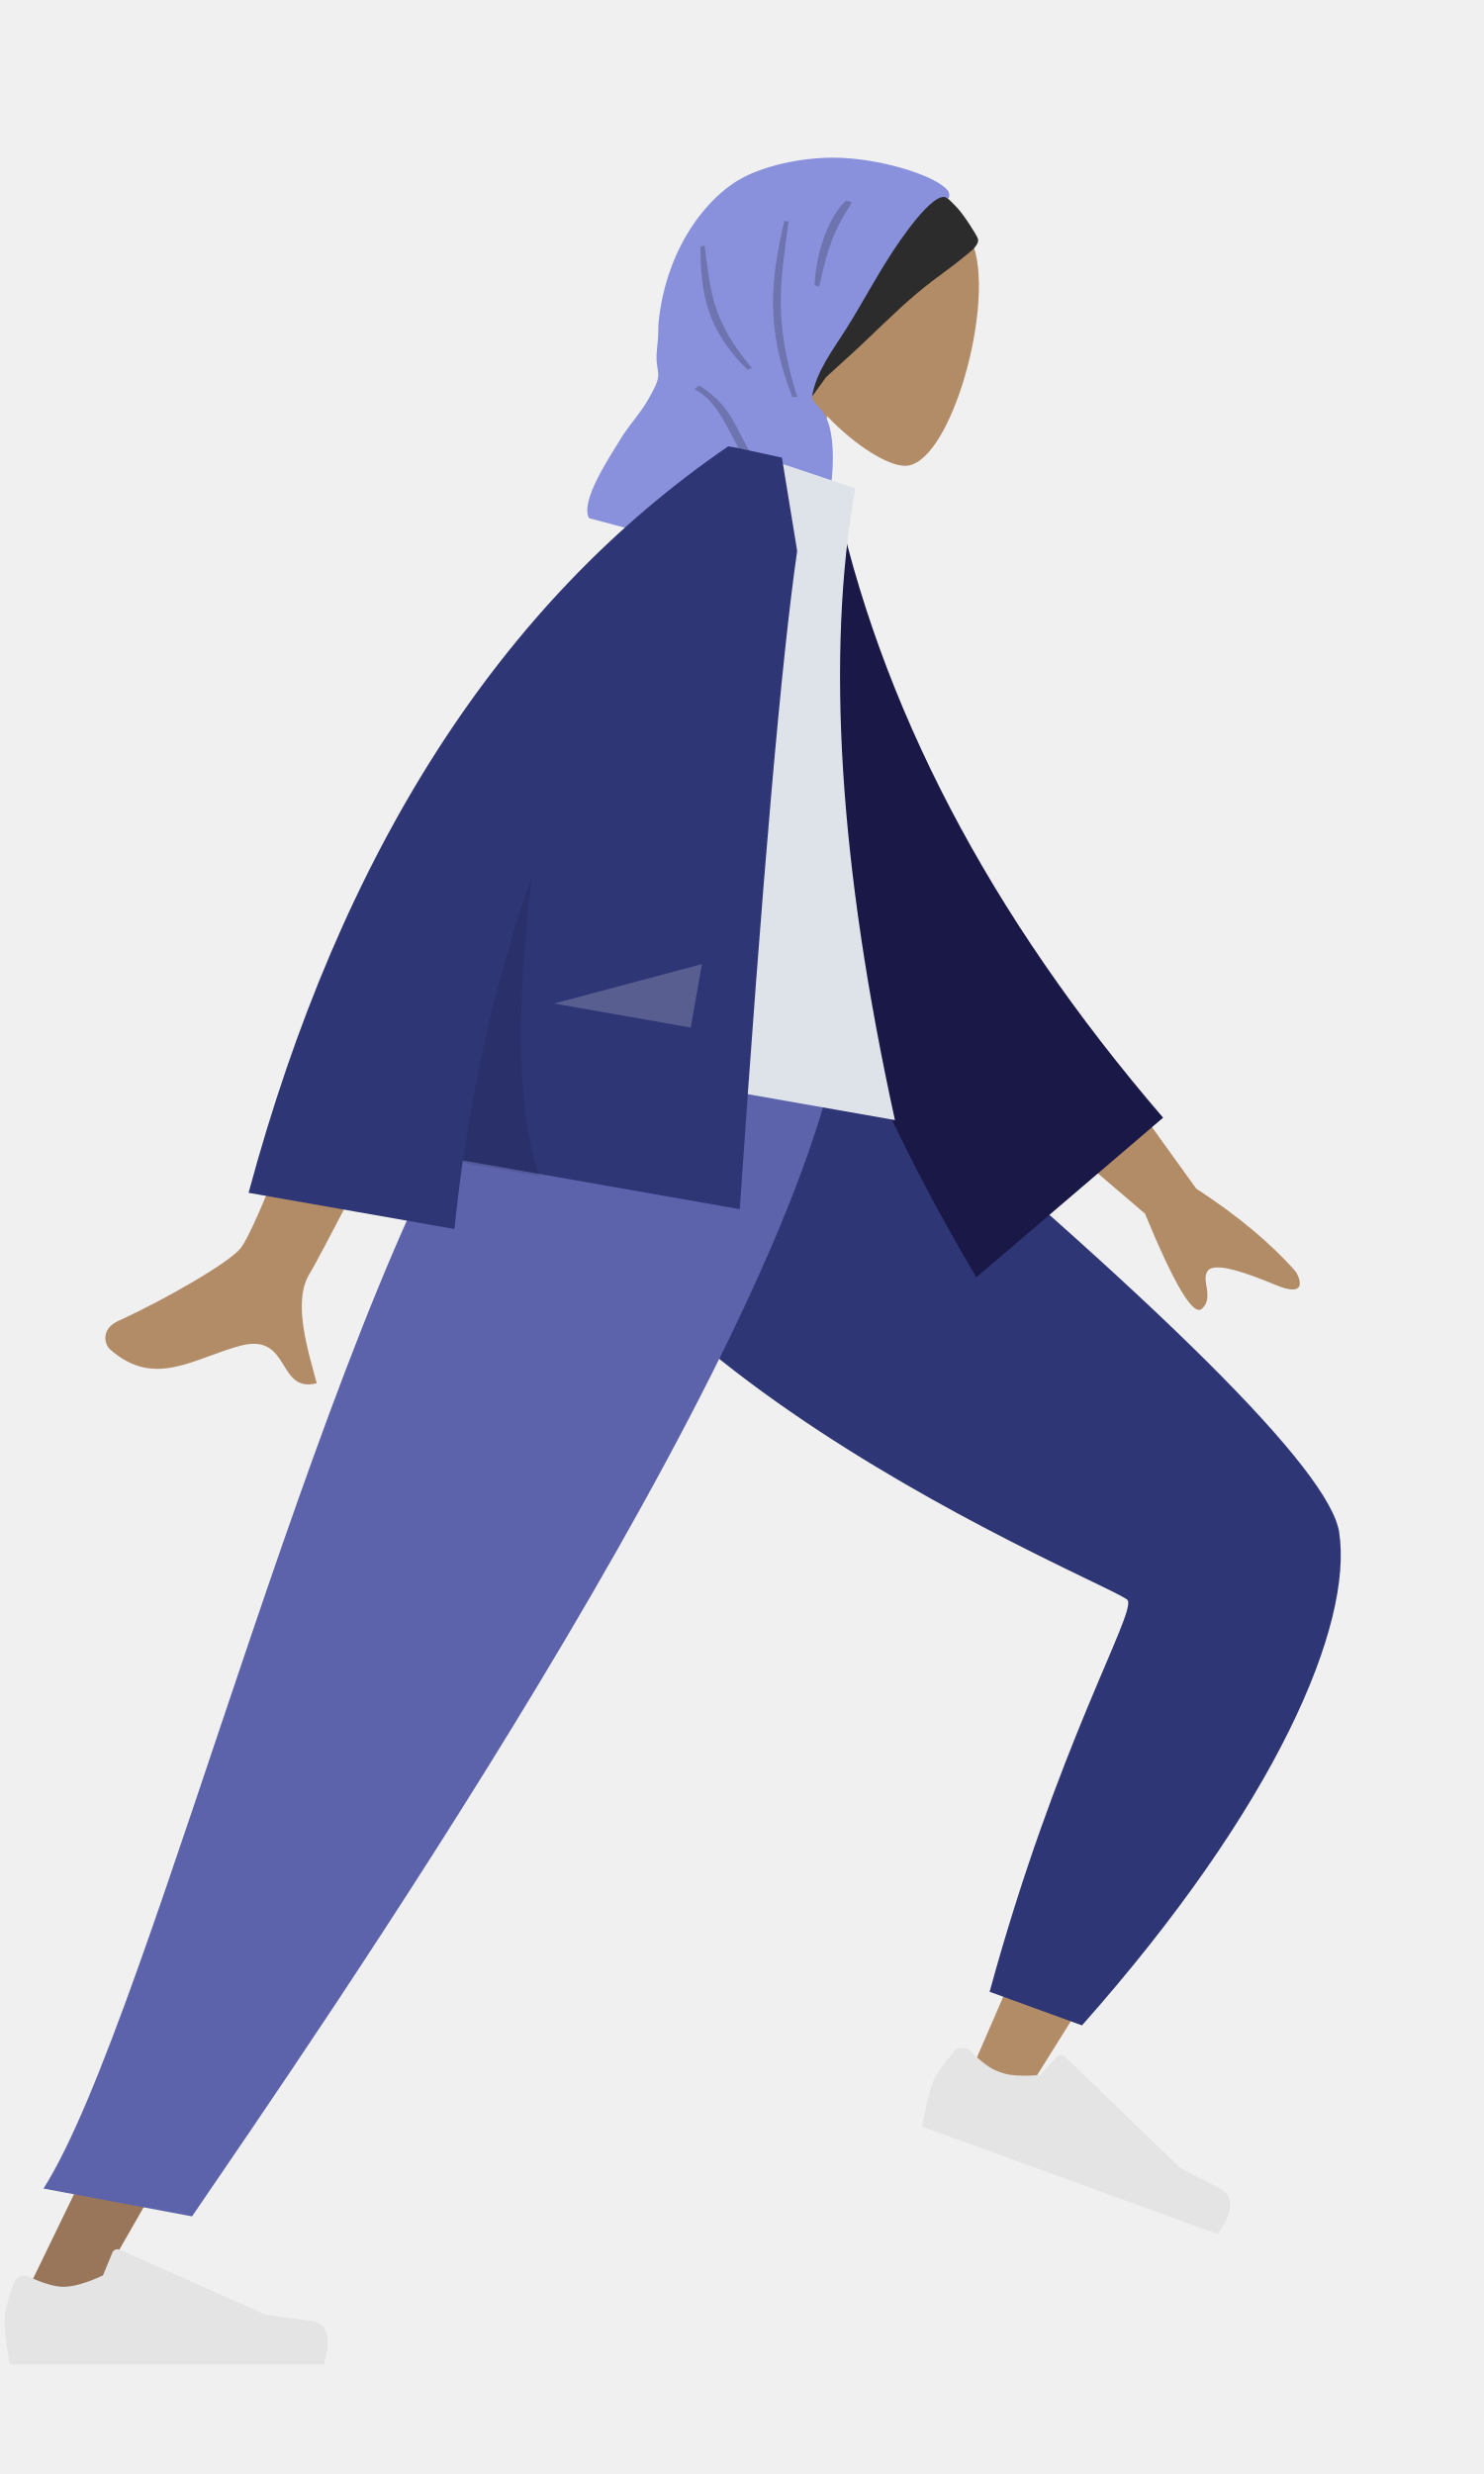
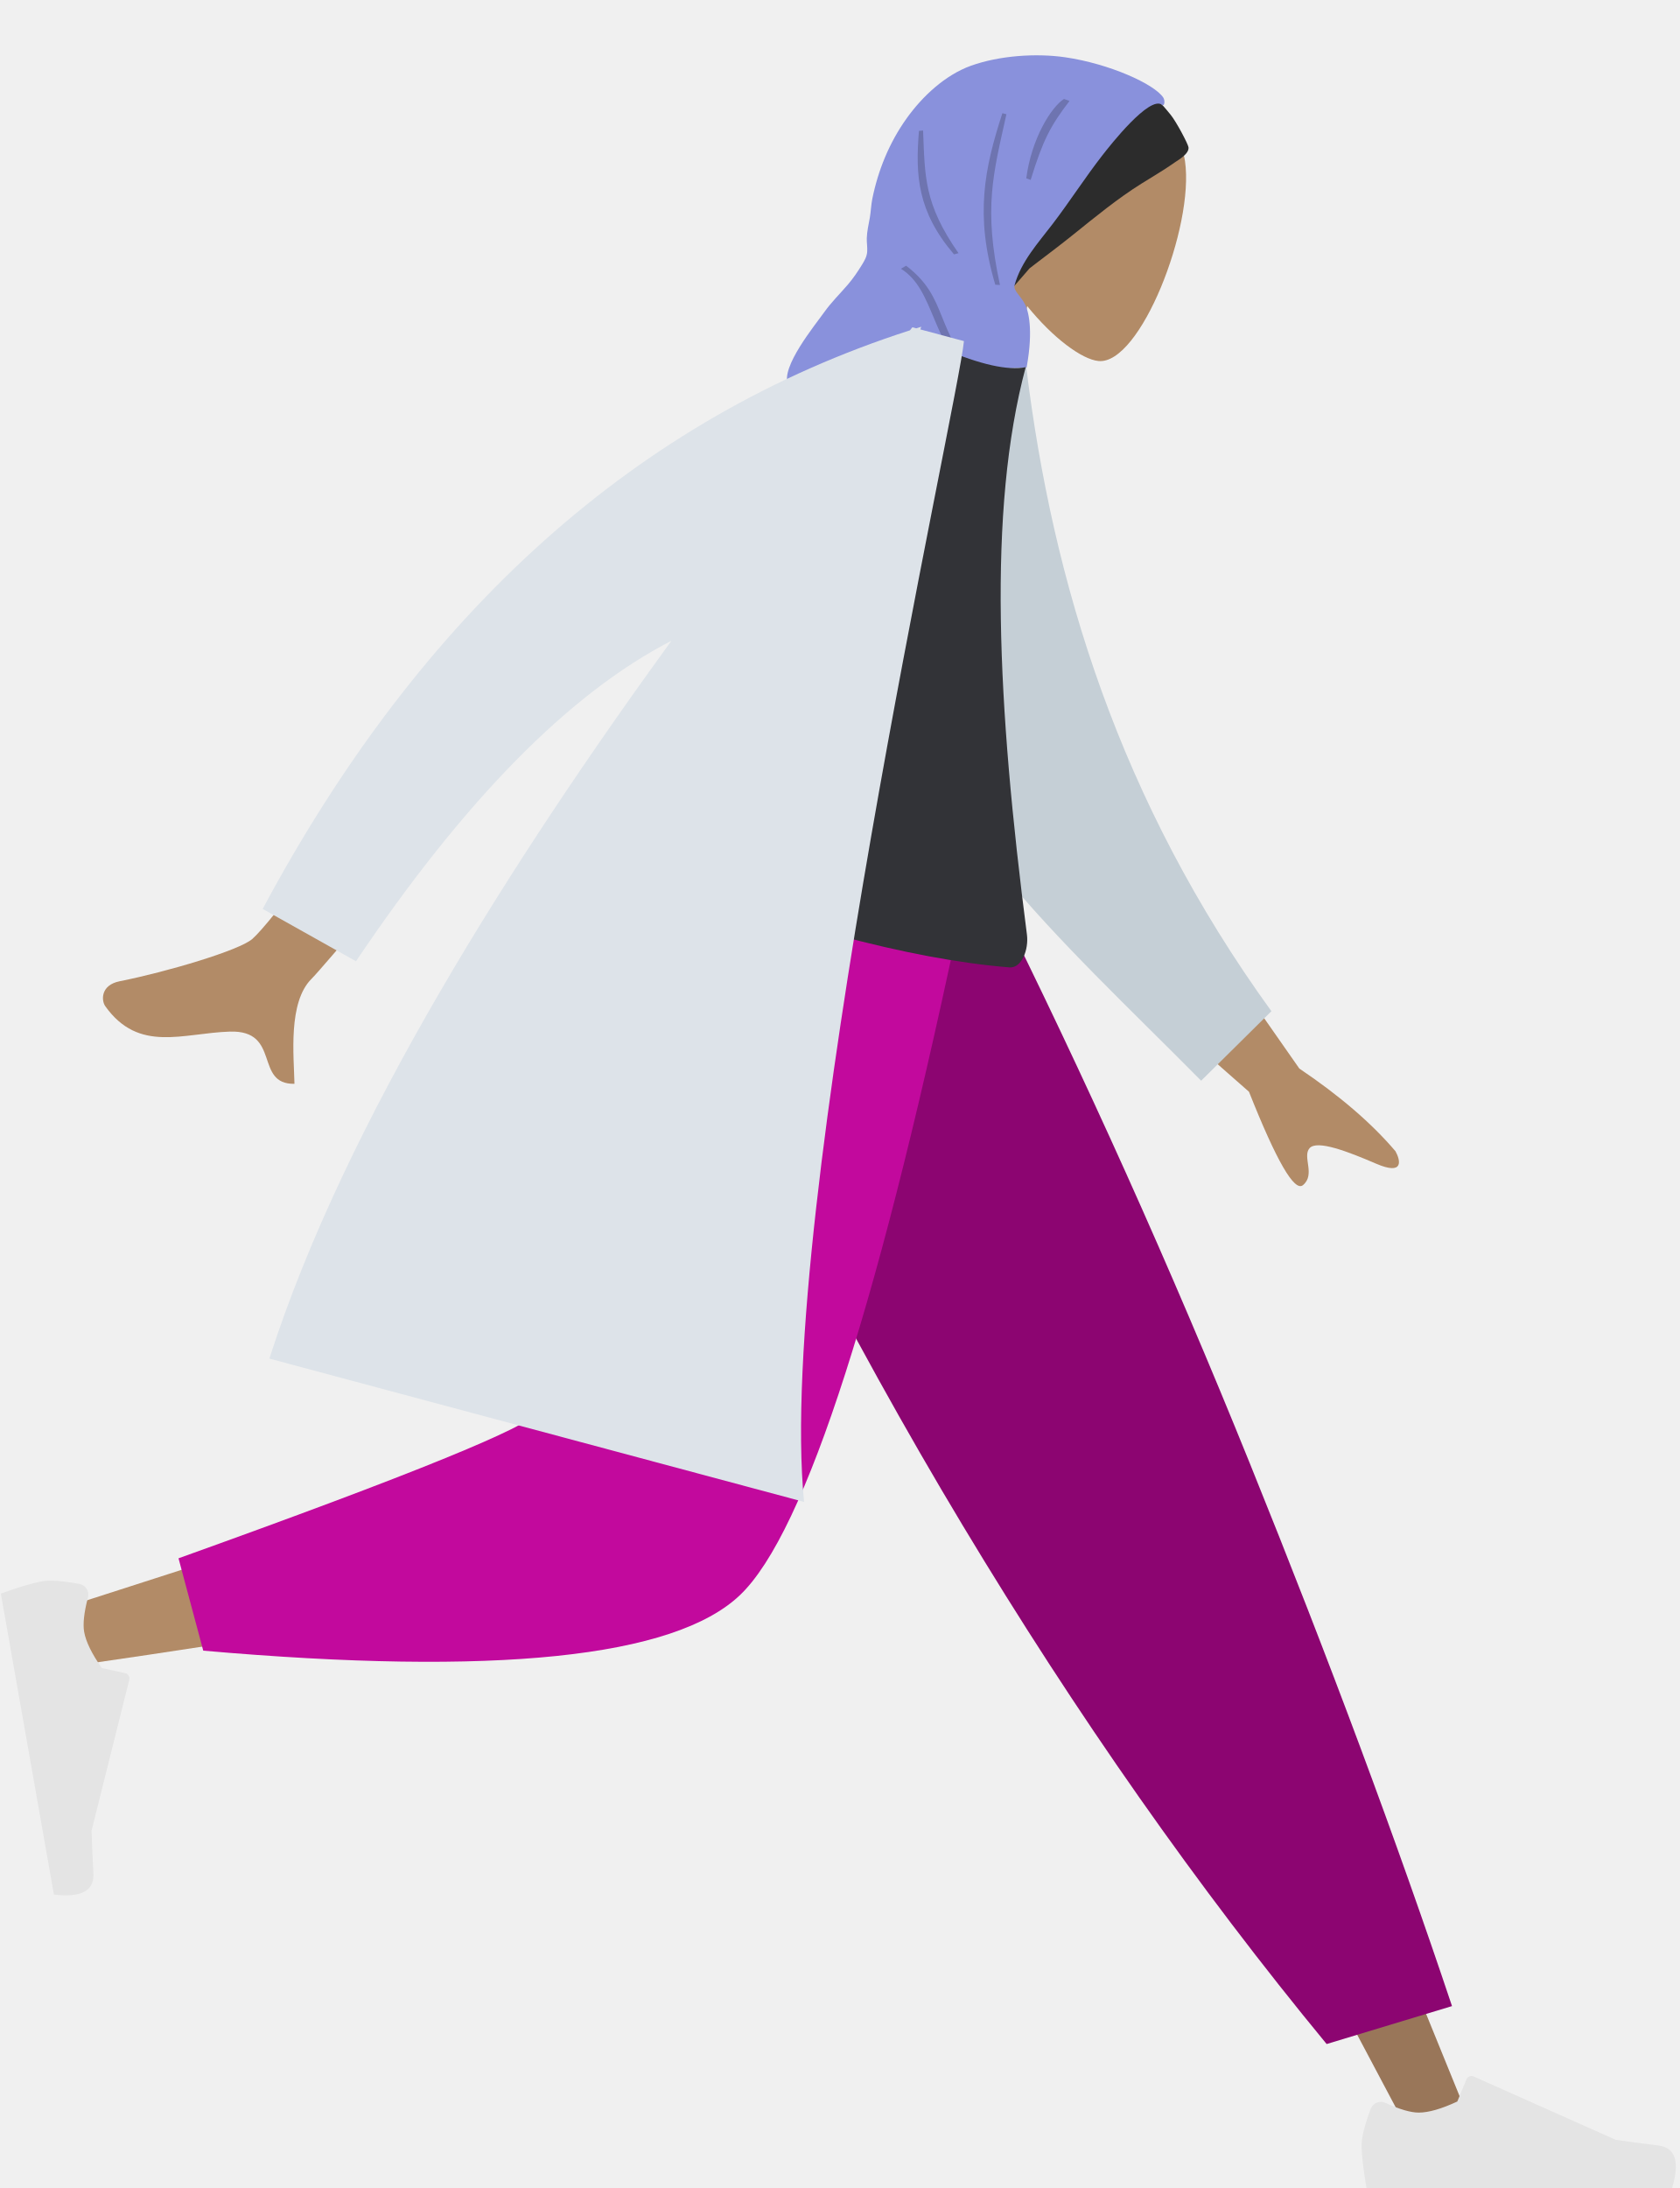
- <svg xmlns="http://www.w3.org/2000/svg" width="150" height="250" viewBox="0 0 197 300" fill="none">
-   <path fill-rule="evenodd" clip-rule="evenodd" d="M103.322 31.861C101.068 27.121 100.112 21.795 101.907 16.593C107.081 1.606 127.451 10.654 129.519 19.469C131.587 28.285 125.845 47.707 120.127 47.655C117.846 47.634 113.665 45.073 109.788 41.051L107.18 62.35L90.042 57.768L103.322 31.861Z" fill="#B28B67" />
-   <path fill-rule="evenodd" clip-rule="evenodd" d="M127.02 13.357C126.691 13.018 126.002 12.304 125.634 12.014C125.547 11.945 124.99 11.269 124.969 11.27C124.4 11.306 122.714 11.552 122.434 12.079C122.402 12.116 122.372 12.151 122.343 12.181C122.025 12.512 121.721 12.859 121.425 13.212C120.776 13.988 120.172 14.819 119.586 15.647C118.445 17.26 117.38 18.938 116.36 20.632C115.321 22.357 114.357 24.125 113.343 25.864C111.884 28.367 110.237 30.749 108.783 33.252C107.855 34.851 107.128 36.525 106.774 38.33C106.769 38.352 106.765 38.373 106.761 38.395C106.759 38.404 106.758 38.414 106.756 38.423C106.704 38.701 106.66 38.982 106.626 39.267C106.598 39.51 106.569 39.755 106.543 40C107.566 38.85 108.467 37.523 109.38 36.279C109.469 36.157 109.556 36.034 109.642 35.909C109.892 35.674 110.144 35.442 110.399 35.212C112.002 33.758 113.608 32.312 115.173 30.814C117.988 28.119 120.804 25.352 123.91 23.017C124.828 22.328 125.758 21.656 126.668 20.957C127.187 20.56 127.697 20.151 128.198 19.73C128.556 19.429 130.027 18.439 129.828 17.555C129.726 17.102 127.875 14.237 127.02 13.357Z" fill="#2C2C2C" />
-   <path fill-rule="evenodd" clip-rule="evenodd" d="M125.738 12.104C126.085 12.335 126.112 11.491 125.818 11.113C124.452 9.36 118.029 7.139 112.012 6.798C107.982 6.569 103.012 7.354 99.282 9.073C95.919 10.623 93.045 13.78 91.122 17.059C89.102 20.502 87.907 24.334 87.453 28.297C87.353 29.168 87.408 30.037 87.338 30.897C87.258 31.864 87.106 32.776 87.166 33.754C87.203 34.352 87.371 34.975 87.379 35.569C87.389 36.248 87.124 36.802 86.82 37.409C86.327 38.397 85.782 39.37 85.139 40.268C84.172 41.617 83.111 42.838 82.264 44.279C81.137 46.197 76.94 52.295 78.192 54.598L111.411 63.48C111.187 60.976 109.397 57.62 109.544 55.043C109.631 53.525 110.332 50.346 110.331 50.224C110.967 44.866 110.167 42.013 109.492 40.874C108.816 39.735 107.671 39.135 107.816 38.342C108.417 35.066 110.518 32.335 112.257 29.592C114.33 26.323 116.129 22.887 118.233 19.639C119.165 18.201 123.934 10.909 125.738 12.104Z" fill="#8991DC" />
-   <path fill-rule="evenodd" clip-rule="evenodd" d="M113.097 12.679C110.778 16.317 109.939 18.365 108.751 23.865L108.137 23.7C108.364 18.271 110.68 13.723 112.325 12.473L113.097 12.679ZM93.54 18.438C94.355 24.723 94.521 28.35 99.809 34.674L99.211 34.892C93.725 29.496 93.015 24.62 92.986 18.542L93.54 18.438ZM104.678 15.241C103.58 23.56 102.657 28.232 105.82 38.498L105.184 38.521C101.555 29.348 102.331 22.861 104.117 15.139L104.678 15.241ZM92.168 37.478L92.835 37.002C99.118 40.984 97.163 45.213 104.598 52.014L103.758 52.258C97.031 47.114 97.059 39.948 92.168 37.478Z" fill="black" fill-opacity="0.2" />
-   <path fill-rule="evenodd" clip-rule="evenodd" d="M68.388 123.05C69.721 141.23 155.637 194.753 156.138 196.254C156.361 196.922 147.447 218.02 129.396 259.549L136.906 262.464C164.593 218.482 177.726 194.147 176.304 189.461C174.268 182.751 152.047 160.679 109.643 123.243L68.388 123.05Z" fill="#B28B67" />
-   <path fill-rule="evenodd" clip-rule="evenodd" d="M131.372 250.17L143.634 254.628C169.49 225.491 179.625 201.451 177.777 189.202C176.545 181.036 154.401 159 111.346 123.095L67.508 123.095C69.004 165.196 148.637 196.415 149.702 198.209C150.767 200.003 140.285 217.574 131.372 250.17Z" fill="#2F3676" />
-   <path fill-rule="evenodd" clip-rule="evenodd" d="M126.636 258.119C125.102 259.911 124.148 261.322 123.772 262.351C123.316 263.604 122.858 265.507 122.4 268.062C123.854 268.59 136.919 273.338 161.596 282.305C163.842 279.31 163.916 277.28 161.819 276.214C159.723 275.148 157.988 274.243 156.615 273.5L141.356 258.763C141.062 258.479 140.594 258.487 140.31 258.781C140.305 258.786 140.3 258.791 140.296 258.796L138.09 261.209C135.713 261.418 133.889 261.292 132.619 260.831C131.587 260.456 130.314 259.521 128.799 258.027L128.799 258.027C128.218 257.454 127.281 257.461 126.707 258.042C126.682 258.067 126.659 258.093 126.636 258.119Z" fill="#E4E4E4" />
-   <path fill-rule="evenodd" clip-rule="evenodd" d="M78.266 123.05L39.993 214.819L2.376 292.401H11.251L108.35 123.05H78.266Z" fill="#997659" />
-   <path fill-rule="evenodd" clip-rule="evenodd" d="M1.845 288.82C1.018 291.026 0.604 292.677 0.604 293.772C0.604 295.104 0.826 297.048 1.271 299.604C2.818 299.604 16.724 299.604 42.988 299.604C44.072 296.024 43.446 294.092 41.11 293.806C38.775 293.521 36.834 293.263 35.289 293.033L15.9 284.4C15.527 284.234 15.089 284.401 14.923 284.774C14.92 284.78 14.918 284.787 14.915 284.793L13.669 287.813C11.506 288.82 9.749 289.324 8.398 289.324C7.299 289.324 5.782 288.881 3.847 287.995L3.847 287.995C3.104 287.655 2.226 287.981 1.886 288.722C1.871 288.754 1.858 288.787 1.845 288.82Z" fill="#E4E4E4" />
-   <path fill-rule="evenodd" clip-rule="evenodd" d="M5.773 276.284L25.494 279.978C40.741 257.589 104.553 165.786 111.55 123.05H67.648C44.283 153.944 20.307 253.525 5.773 276.284Z" fill="#5C63AB" />
-   <path fill-rule="evenodd" clip-rule="evenodd" d="M141.715 119.836L158.794 143.578C164.346 147.193 168.765 150.884 172.053 154.651C172.732 155.842 173.319 157.998 169.419 156.393C165.52 154.788 161.346 153.275 160.35 154.459C159.355 155.643 161.245 158.059 159.531 159.536C158.388 160.521 155.875 156.306 151.991 146.892L132.769 130.478L141.715 119.836ZM49.636 106.557L64.845 109.295C50.092 137.954 42.177 153.146 41.1 154.869C38.677 158.745 41.121 165.729 42.042 169.412C36.683 170.759 38.665 162.628 31.884 164.438C25.695 166.09 20.493 170.142 14.605 164.905C13.881 164.261 13.324 162.218 15.736 161.123C21.743 158.395 30.601 153.328 32.018 151.396C33.951 148.762 39.823 133.816 49.636 106.557Z" fill="#B28B67" />
-   <path fill-rule="evenodd" clip-rule="evenodd" d="M104.159 50.386L110.647 50.414C116.708 79.381 131.293 107.298 154.401 134.165L129.608 155.352C108.159 119.112 97.249 83.696 104.159 50.386Z" fill="#191847" />
-   <path fill-rule="evenodd" clip-rule="evenodd" d="M62.731 124.616L118.804 134.483C111.39 100.638 109.631 72.686 113.528 50.627L97.059 45.133C79.992 64.154 71.591 89.793 62.731 124.616Z" fill="#DDE3E9" />
-   <path fill-rule="evenodd" clip-rule="evenodd" d="M96.695 45.077C96.698 45.073 96.701 45.069 96.704 45.066L97.808 45.26C99.121 45.538 101.118 45.974 103.801 46.568L105.826 58.957C103.744 73.261 101.203 102.379 98.201 146.31L61.445 139.843C61.016 142.838 60.643 145.871 60.329 148.944L32.999 144.135C45.229 98.772 66.457 65.748 96.683 45.062L96.695 45.077L96.695 45.077Z" fill="#2F3676" />
-   <path fill-rule="evenodd" clip-rule="evenodd" d="M70.61 102.163C68.376 120.91 68.734 134.167 71.683 141.935L61.41 140.127C63.319 126.692 66.386 114.038 70.61 102.163L70.61 102.163Z" fill="black" fill-opacity="0.1" />
-   <path fill-rule="evenodd" clip-rule="evenodd" d="M73.566 119.015L93.181 113.785L91.693 122.205L73.566 119.015Z" fill="white" fill-opacity="0.2" />
+ <svg xmlns="http://www.w3.org/2000/svg" width="261" height="340" viewBox="0 0 261 340" fill="none">
+   <path fill-rule="evenodd" clip-rule="evenodd" d="M153.235 36.49C151.147 30.883 150.588 24.739 153.139 19.012C160.491 2.51 182.708 14.816 184.183 25.032C185.658 35.248 177.222 56.73 170.74 56.1C168.154 55.849 163.663 52.524 159.663 47.571L154.597 71.496L135.606 64.584L153.235 36.49Z" fill="#B28B67" />
+   <path fill-rule="evenodd" clip-rule="evenodd" d="M181.955 17.838C181.614 17.42 180.903 16.541 180.515 16.175C180.423 16.087 179.857 15.264 179.834 15.264C179.185 15.248 177.248 15.359 176.877 15.929C176.838 15.968 176.8 16.005 176.765 16.035C176.37 16.381 175.992 16.743 175.621 17.115C174.807 17.932 174.04 18.815 173.294 19.697C171.839 21.415 170.465 23.214 169.139 25.036C167.79 26.89 166.522 28.802 165.199 30.676C163.296 33.373 161.192 35.913 159.295 38.611C158.084 40.333 157.093 42.162 156.513 44.177C156.506 44.201 156.498 44.225 156.491 44.25C156.489 44.26 156.486 44.27 156.484 44.28C156.397 44.591 156.319 44.906 156.252 45.225C156.196 45.499 156.14 45.774 156.086 46.05C157.36 44.846 158.514 43.429 159.672 42.107C159.786 41.978 159.897 41.846 160.007 41.714C160.313 41.472 160.623 41.233 160.934 40.997C162.897 39.506 164.862 38.024 166.786 36.479C170.247 33.7 173.715 30.839 177.471 28.498C178.58 27.806 179.701 27.136 180.804 26.433C181.431 26.034 182.051 25.62 182.661 25.192C183.097 24.886 184.864 23.909 184.726 22.885C184.655 22.361 182.838 18.922 181.955 17.838Z" fill="#2C2C2C" />
+   <path fill-rule="evenodd" clip-rule="evenodd" d="M180.626 16.296C180.997 16.593 181.112 15.637 180.815 15.178C179.439 13.052 172.371 9.89 165.579 8.903C161.028 8.241 155.312 8.636 150.91 10.216C146.942 11.641 143.369 14.939 140.862 18.471C138.23 22.178 136.495 26.411 135.588 30.866C135.389 31.844 135.365 32.837 135.2 33.806C135.015 34.897 134.752 35.916 134.723 37.033C134.706 37.716 134.835 38.44 134.786 39.116C134.73 39.888 134.374 40.49 133.97 41.149C133.312 42.222 132.598 43.272 131.779 44.228C130.549 45.663 129.224 46.943 128.121 48.495C126.653 50.56 121.288 57.067 122.481 59.806L159.292 73.204C159.285 70.339 157.586 66.35 158.008 63.439C158.256 61.724 159.366 58.184 159.377 58.045C160.629 52.025 160.003 48.704 159.349 47.344C158.695 45.984 157.455 45.187 157.698 44.303C158.705 40.642 161.358 37.75 163.603 34.81C166.278 31.305 168.658 27.581 171.366 24.104C172.566 22.564 178.698 14.759 180.626 16.296Z" fill="#8991DC" />
+   <path fill-rule="evenodd" clip-rule="evenodd" d="M166.231 15.689C163.24 19.588 162.086 21.831 160.194 27.957L159.513 27.709C160.308 21.567 163.386 16.633 165.375 15.377L166.231 15.689ZM143.471 20.278C143.773 27.496 143.604 31.632 148.979 39.34L148.279 39.528C142.587 32.853 142.263 27.246 142.832 20.341L143.471 20.278ZM156.424 17.759C154.357 27.095 152.847 32.309 155.421 44.282L154.697 44.244C151.487 33.466 153.009 26.177 155.799 17.586L156.424 17.759ZM140.031 41.762L140.835 41.288C147.57 46.436 144.934 51.044 152.697 59.508L151.721 59.702C144.596 53.19 145.337 45.055 140.031 41.762Z" fill="black" fill-opacity="0.2" />
+   <path fill-rule="evenodd" clip-rule="evenodd" d="M109.741 138.739L172.314 243.35L219.225 331.79H229.33L150.729 138.739L109.741 138.739Z" fill="#997659" />
+   <path fill-rule="evenodd" clip-rule="evenodd" d="M213.047 327.707C212.105 330.222 211.634 332.104 211.634 333.352C211.634 334.871 211.887 337.087 212.393 340C214.155 340 229.986 340 259.889 340C261.123 335.92 260.41 333.717 257.751 333.391C255.092 333.066 252.883 332.772 251.124 332.51L229.049 322.669C228.624 322.479 228.126 322.67 227.937 323.095C227.933 323.102 227.93 323.11 227.927 323.117L226.508 326.559C224.046 327.708 222.046 328.282 220.507 328.282C219.256 328.282 217.53 327.777 215.326 326.767L215.326 326.767C214.481 326.379 213.481 326.75 213.093 327.596C213.077 327.632 213.061 327.669 213.047 327.707Z" fill="#E4E4E4" />
+   <path fill-rule="evenodd" clip-rule="evenodd" d="M206.197 317.628L225.683 311.733C217.145 286.211 206.682 258.125 194.291 227.475C181.901 196.824 168.595 167.246 154.372 138.739H99.336C115.149 174.799 131.912 207.563 149.627 237.033C167.342 266.503 186.198 293.368 206.197 317.628Z" fill="#8C0571" />
+   <path fill-rule="evenodd" clip-rule="evenodd" d="M105.628 138.739C99.723 175.5 88.332 222.467 87.257 223.916C86.541 224.882 60.742 233.527 9.86 249.851L12.043 258.761C72.719 250.007 104.69 243.215 107.956 238.385C112.855 231.14 137.318 173.908 146.793 138.739H105.628Z" fill="#B28B67" />
+   <path fill-rule="evenodd" clip-rule="evenodd" d="M27.746 242.149L31.59 256.5C76.972 260.48 104.779 257.604 115.01 247.871C125.242 238.139 136.902 201.762 149.992 138.739H97.512C89.219 190.346 84.582 217.233 83.602 219.399C82.623 221.566 64.004 229.149 27.746 242.149Z" fill="#C2099D" />
+   <path fill-rule="evenodd" clip-rule="evenodd" d="M12.352 246.139C9.711 245.648 7.776 245.511 6.547 245.728C5.051 245.991 2.913 246.625 0.132 247.63C0.438 249.364 3.187 264.956 8.379 294.404C12.612 294.911 14.658 293.826 14.516 291.151C14.375 288.476 14.281 286.249 14.233 284.472L20.092 261.023C20.205 260.571 19.93 260.114 19.479 260.001C19.471 260 19.464 259.998 19.456 259.996L15.82 259.196C14.261 256.971 13.348 255.101 13.081 253.585C12.864 252.354 13.061 250.566 13.673 248.22L13.673 248.22C13.908 247.32 13.369 246.4 12.469 246.165C12.43 246.155 12.391 246.147 12.352 246.139Z" fill="#E4E4E4" />
+   <path fill-rule="evenodd" clip-rule="evenodd" d="M182.86 138.727L201.953 166.043C208.229 170.269 213.212 174.555 216.902 178.902C217.656 180.268 218.289 182.728 213.864 180.819C209.438 178.911 204.698 177.101 203.541 178.422C202.384 179.743 204.5 182.526 202.517 184.163C201.195 185.255 198.399 180.417 194.127 169.65L172.461 150.598L182.86 138.727ZM73.675 99.864L87.576 105.82C63.11 135.049 50.058 150.476 48.421 152.103C44.737 155.763 45.68 164.109 45.768 168.418C39.459 168.525 43.736 160.05 35.726 160.303C28.415 160.535 21.593 163.672 16.371 156.368C15.729 155.471 15.629 153.07 18.592 152.481C25.974 151.013 37.125 147.696 39.194 145.926C42.016 143.514 53.51 128.159 73.675 99.864Z" fill="#B28B67" />
+   <path fill-rule="evenodd" clip-rule="evenodd" d="M149.767 57.615L159.513 57.078C163.6 90.436 173.922 124.418 197.613 157.133L186.692 167.936C164.243 145.26 142.284 126.434 138.311 100.37C136.977 91.622 146.978 66.901 149.767 57.615Z" fill="#C5CFD6" />
+   <path fill-rule="evenodd" clip-rule="evenodd" d="M96.295 134.088C121.236 143.662 141.437 149.075 156.896 150.326C158.812 150.481 159.912 147.527 159.616 145.243C155.014 109.677 153.462 79.304 159.423 57.054C156.68 57.615 152.397 56.662 146.575 54.194C124.175 72.767 109.653 97.073 96.295 134.088Z" fill="#323337" />
+   <path fill-rule="evenodd" clip-rule="evenodd" d="M143.049 51.19L149.824 53.005C148.936 62.626 120.535 188.523 124.976 233.386L41.869 211.118C53.672 174.272 79.9 133.24 104.352 99.576C88.526 107.715 72.185 124.314 55.33 149.373L40.825 141.24C65.65 94.89 99.186 64.92 141.434 51.329C141.56 51.171 141.685 51.014 141.81 50.858L142.409 51.018C142.668 50.937 142.926 50.856 143.185 50.776L143.049 51.19Z" fill="#DDE3E9" />
</svg>
